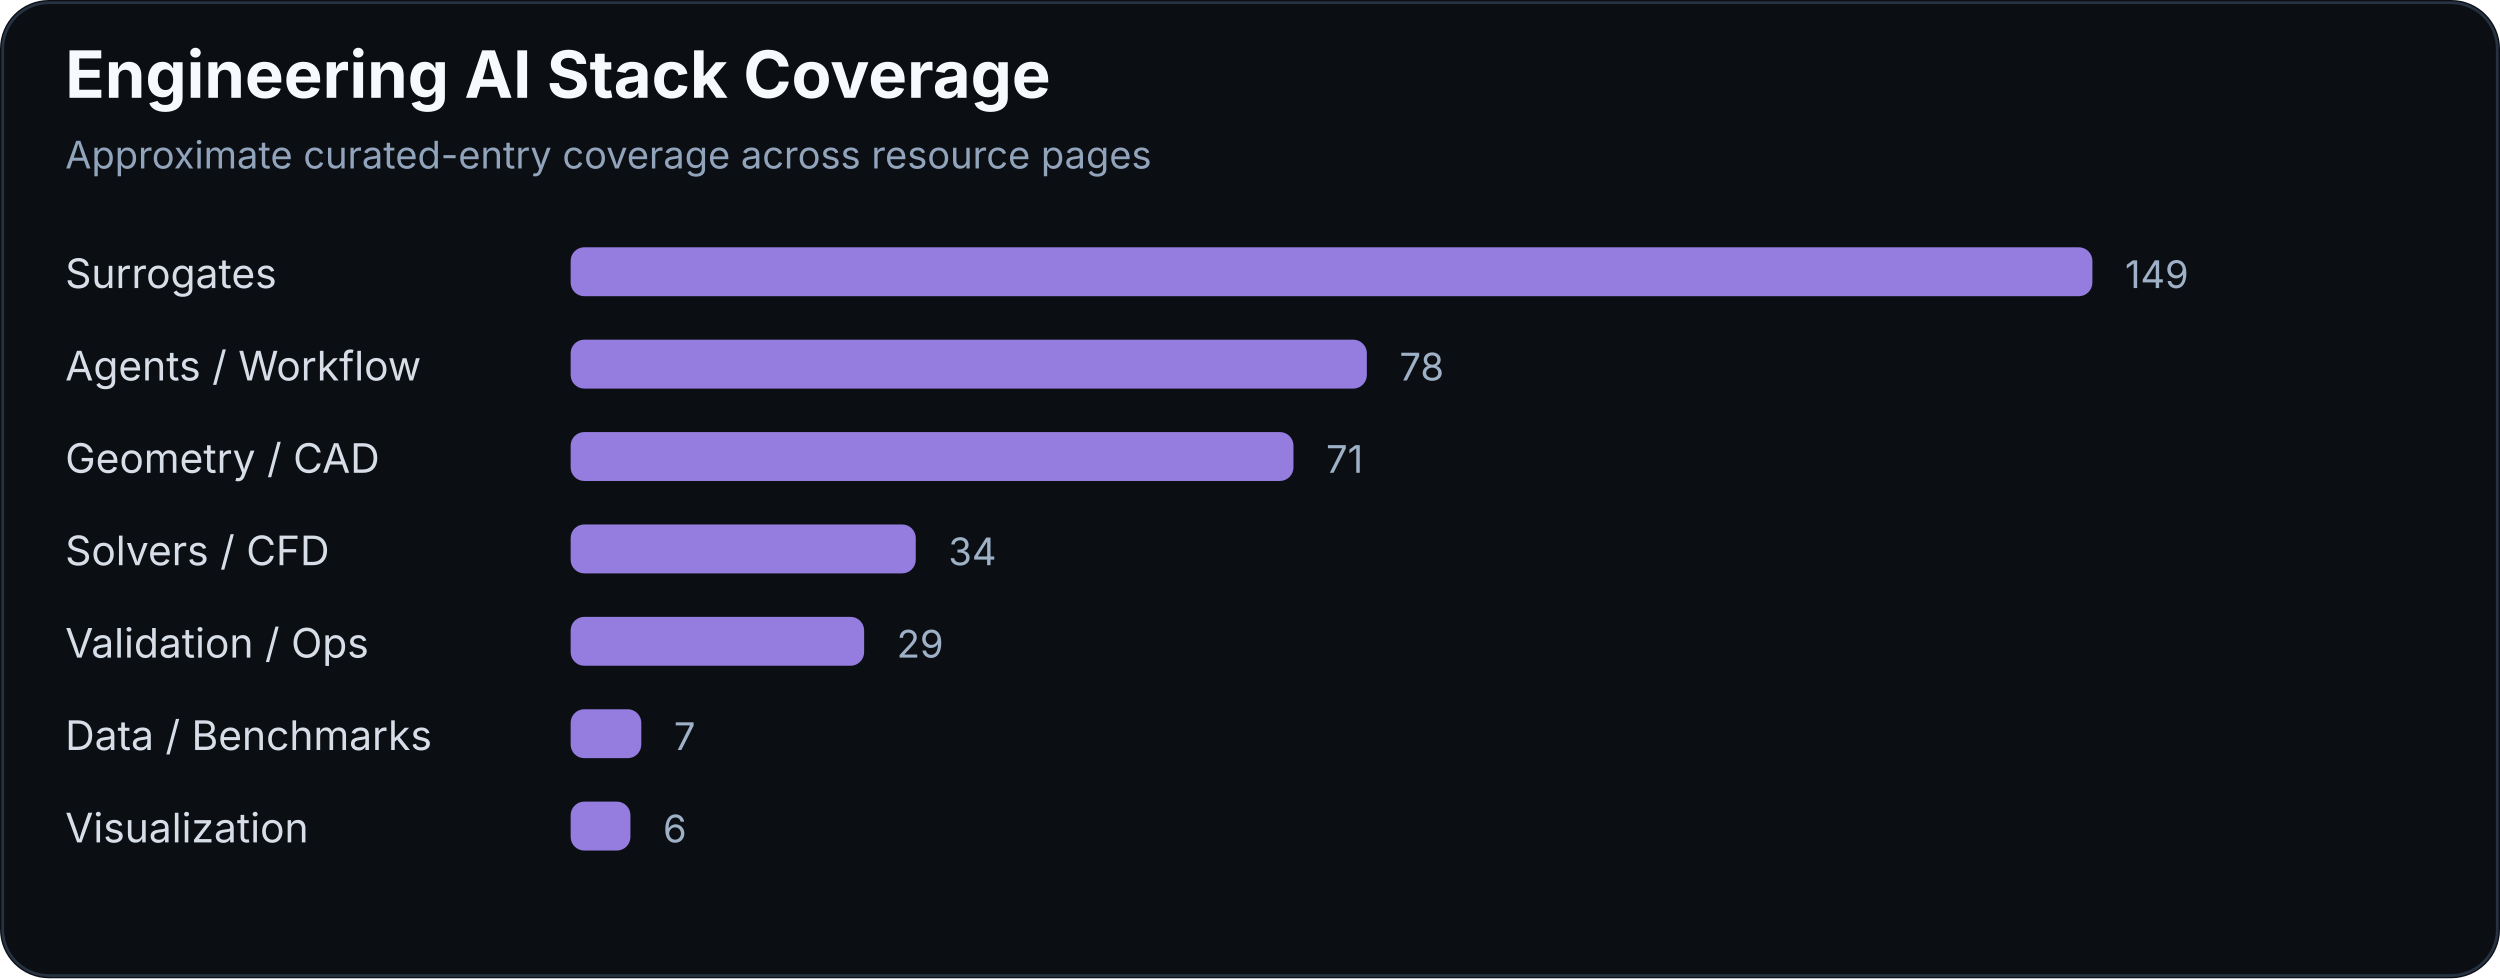
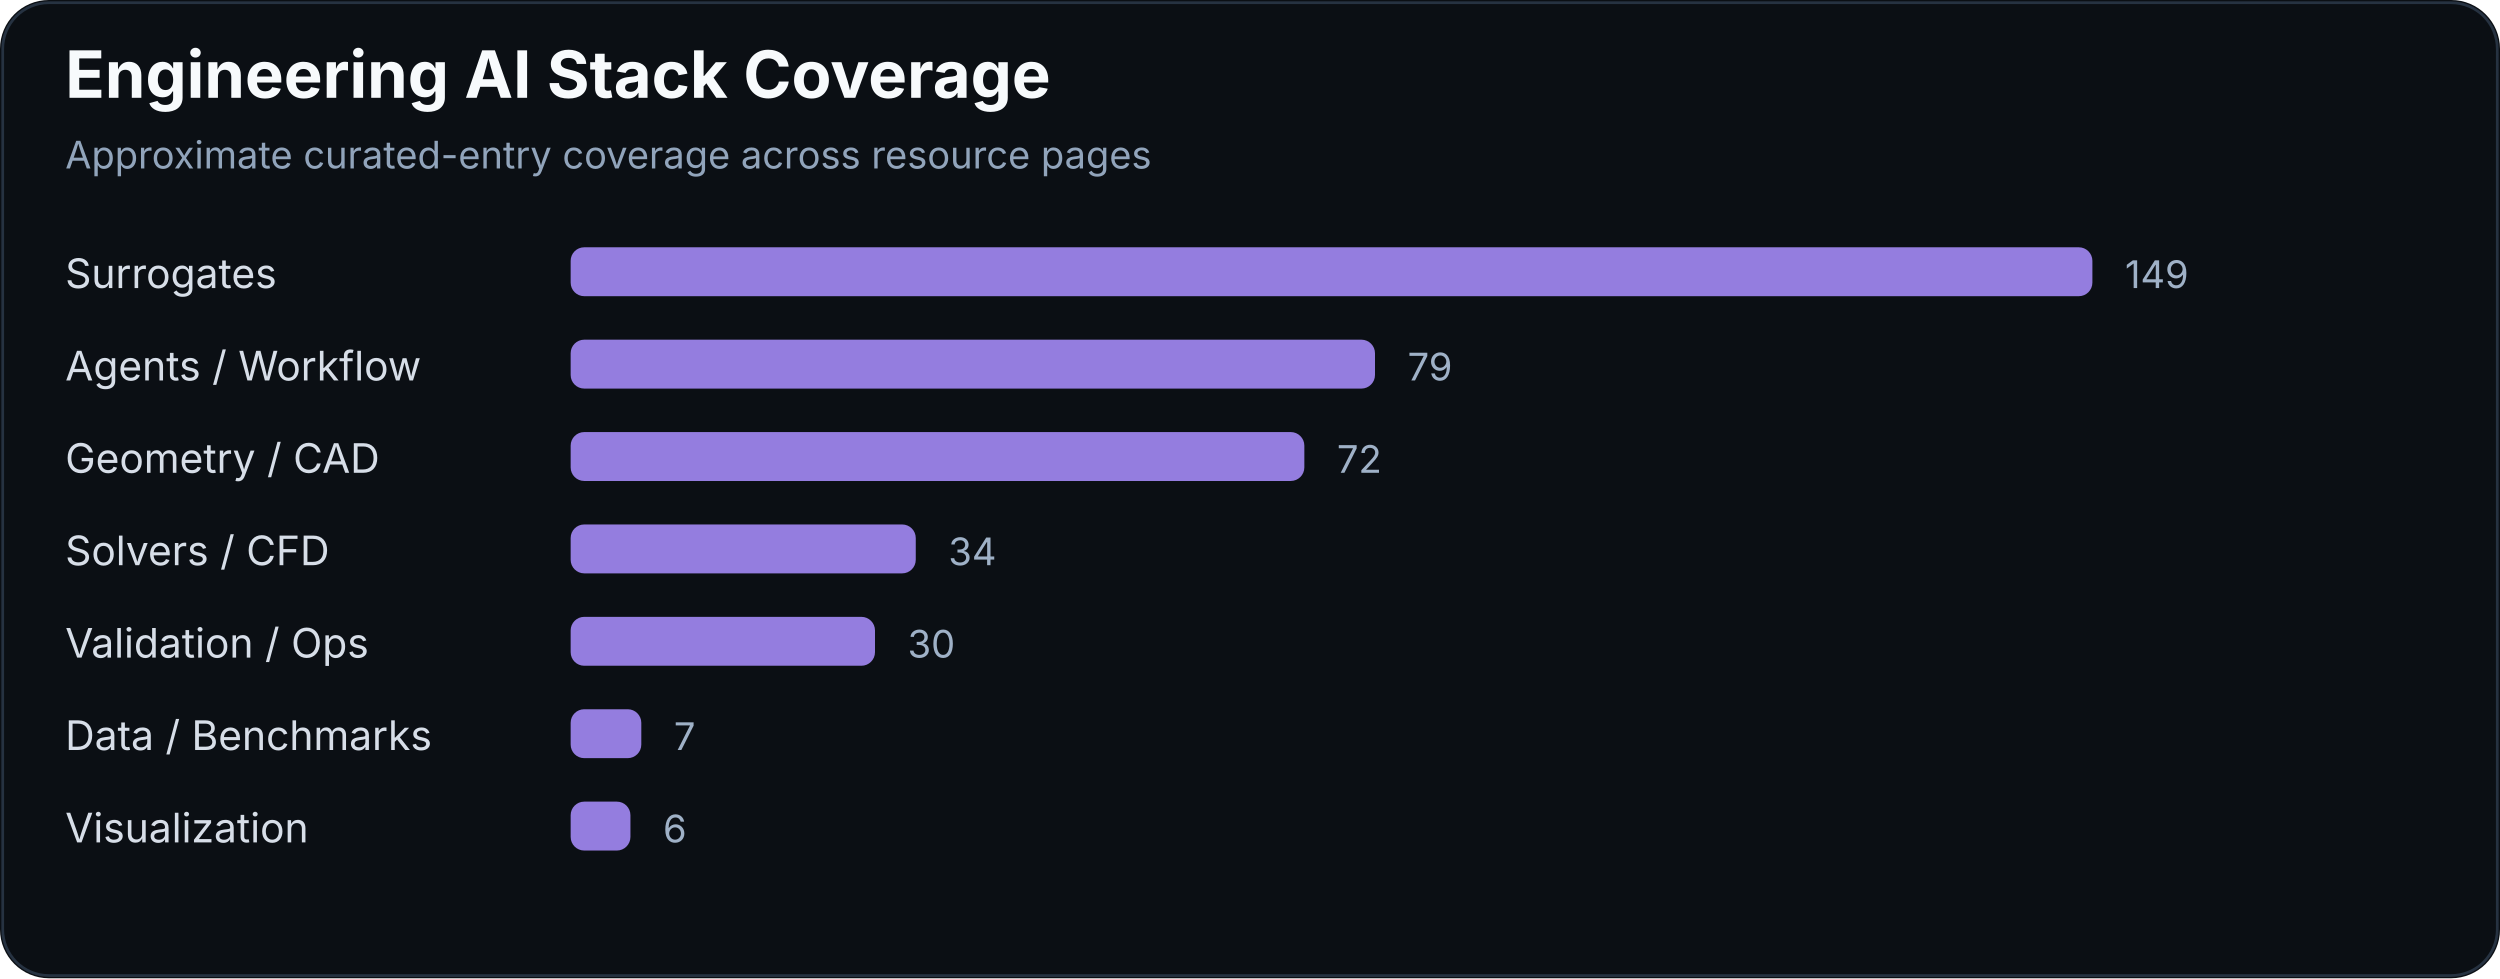
<svg xmlns="http://www.w3.org/2000/svg" width="920" height="360" viewBox="0 0 920 360">
  <rect width="100%" height="100%" rx="18" fill="#0b0f14" />
  <rect x="1" y="1" width="918" height="358" rx="17" fill="none" stroke="#263241" />
  <text x="24" y="36" font-size="24" font-family="Inter, ui-sans-serif, system-ui, -apple-system, Segoe UI, sans-serif" font-weight="700" fill="#f7fafc">Engineering AI Stack Coverage</text>
  <text x="24" y="62" font-size="14" font-family="Inter, ui-sans-serif, system-ui, -apple-system, Segoe UI, sans-serif" fill="#91a4bb">Approximate curated-entry coverage across resource pages</text>
  <g font-family="Inter, ui-sans-serif, system-ui, -apple-system, Segoe UI, sans-serif">
    <text x="24" y="106" font-size="15" fill="#d7dee8">Surrogates</text>
    <rect x="210" y="91" width="560" height="18" rx="5" fill="#a78bfa" opacity="0.88" />
    <text x="782" y="106" font-size="14" fill="#9fb1c7">149</text>
    <text x="24" y="140" font-size="15" fill="#d7dee8">Agents / Workflow</text>
-     <rect x="210" y="125" width="293" height="18" rx="5" fill="#a78bfa" opacity="0.88" />
-     <text x="515" y="140" font-size="14" fill="#9fb1c7">78</text>
+     <rect x="210" y="125" width="296" height="18" rx="5" fill="#a78bfa" opacity="0.88" />
+     <text x="518" y="140" font-size="14" fill="#9fb1c7">79</text>
    <text x="24" y="174" font-size="15" fill="#d7dee8">Geometry / CAD</text>
-     <rect x="210" y="159" width="266" height="18" rx="5" fill="#a78bfa" opacity="0.88" />
-     <text x="488" y="174" font-size="14" fill="#9fb1c7">71</text>
+     <rect x="210" y="159" width="270" height="18" rx="5" fill="#a78bfa" opacity="0.88" />
+     <text x="492" y="174" font-size="14" fill="#9fb1c7">72</text>
    <text x="24" y="208" font-size="15" fill="#d7dee8">Solvers / CFD</text>
    <rect x="210" y="193" width="127" height="18" rx="5" fill="#a78bfa" opacity="0.88" />
    <text x="349" y="208" font-size="14" fill="#9fb1c7">34</text>
    <text x="24" y="242" font-size="15" fill="#d7dee8">Validation / Ops</text>
-     <rect x="210" y="227" width="108" height="18" rx="5" fill="#a78bfa" opacity="0.88" />
-     <text x="330" y="242" font-size="14" fill="#9fb1c7">29</text>
+     <rect x="210" y="227" width="112" height="18" rx="5" fill="#a78bfa" opacity="0.88" />
+     <text x="334" y="242" font-size="14" fill="#9fb1c7">30</text>
    <text x="24" y="276" font-size="15" fill="#d7dee8">Data / Benchmarks</text>
    <rect x="210" y="261" width="26" height="18" rx="5" fill="#a78bfa" opacity="0.88" />
    <text x="248" y="276" font-size="14" fill="#9fb1c7">7</text>
    <text x="24" y="310" font-size="15" fill="#d7dee8">Visualization</text>
    <rect x="210" y="295" width="22" height="18" rx="5" fill="#a78bfa" opacity="0.88" />
    <text x="244" y="310" font-size="14" fill="#9fb1c7">6</text>
  </g>
</svg>
